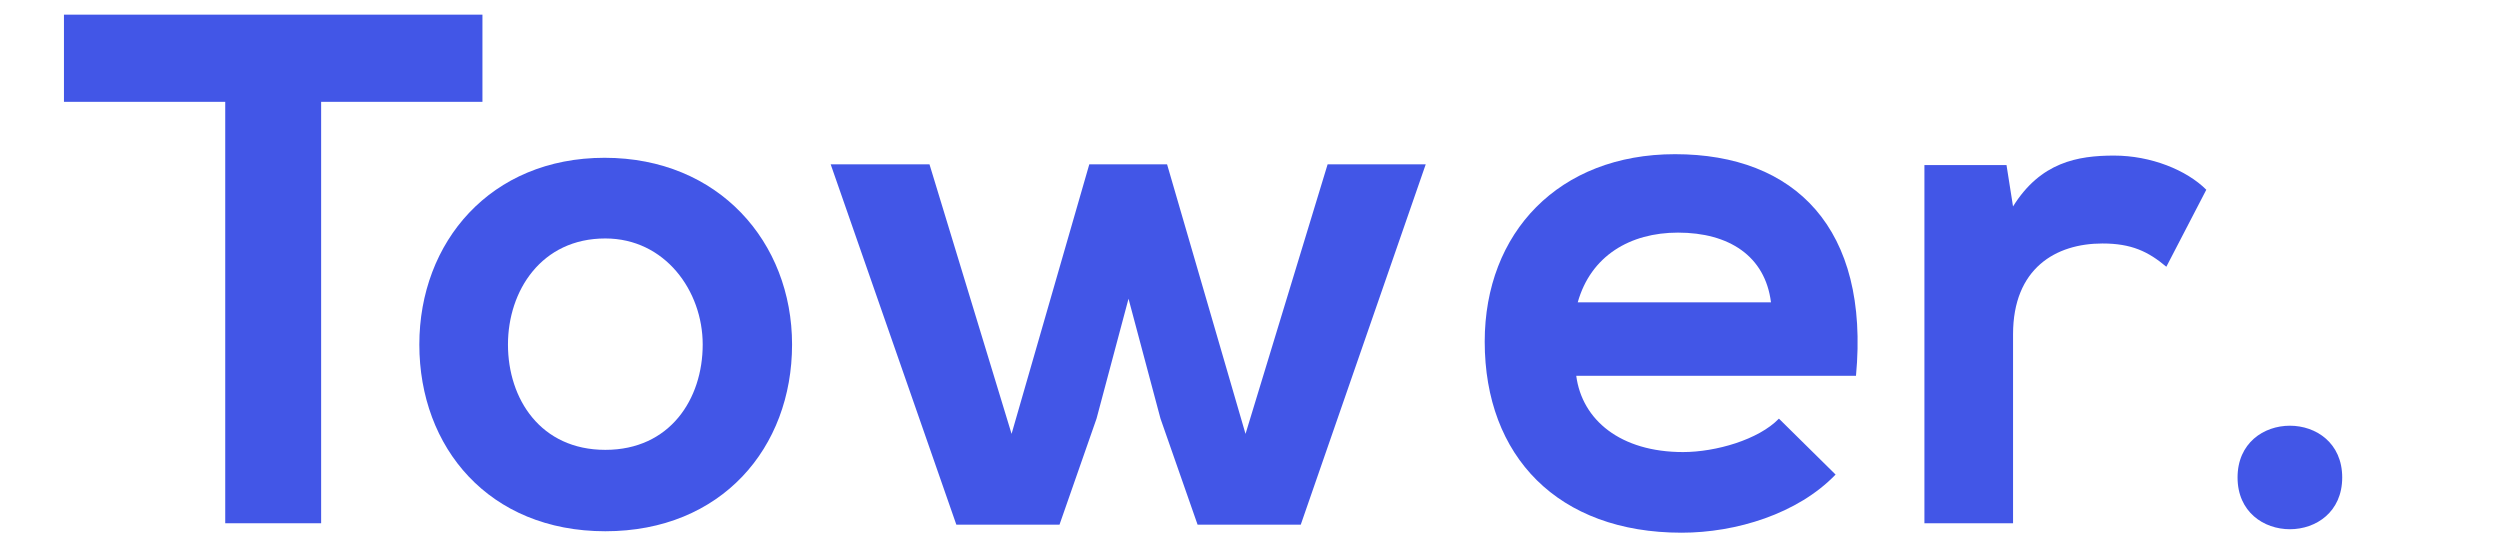
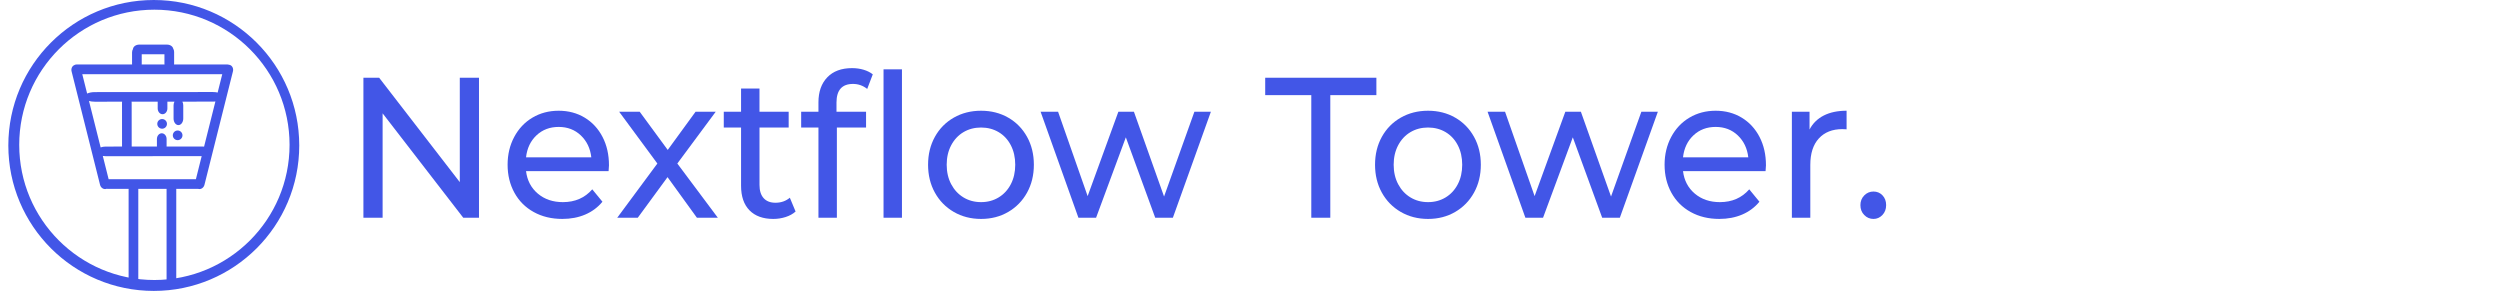
- <svg xmlns="http://www.w3.org/2000/svg" version="1.1" id="Layer_1" x="0px" y="0px" width="86px" height="19px" viewBox="0 0 86 19" enable-background="new 0 0 86 19" xml:space="preserve">
+ <svg xmlns="http://www.w3.org/2000/svg" version="1.1" id="Layer_1" x="0px" y="0px" width="300px" height="36px" viewBox="0 0 300 36" enable-background="new 0 0 300 36" xml:space="preserve">
  <g>
-     <path fill="#4256E7" d="M2.2,3.503V0.504h14.396v2.999h-5.549V18H7.748V3.503H2.2z" />
-     <path fill="#4256E7" d="M27.247,11.852c0,3.549-2.425,6.423-6.424,6.423s-6.398-2.874-6.398-6.423c0-3.525,2.449-6.424,6.373-6.424   C24.722,5.428,27.247,8.327,27.247,11.852z M17.474,11.852c0,1.874,1.124,3.623,3.349,3.623s3.35-1.749,3.35-3.623   c0-1.85-1.3-3.649-3.35-3.649C18.624,8.202,17.474,10.002,17.474,11.852z" />
-     <path fill="#4256E7" d="M42.846,14.926l2.824-9.273h3.375l-4.299,12.396h-3.549L39.921,14.4l-1.1-4.124l-1.1,4.124l-1.274,3.648   h-3.549L28.575,5.652h3.399l2.824,9.273l2.674-9.273h2.675L42.846,14.926z" />
-     <path fill="#4256E7" d="M57.896,15.551c1.125,0,2.6-0.426,3.299-1.15l1.949,1.924c-1.299,1.351-3.424,2-5.297,2   c-4.25,0-6.773-2.624-6.773-6.573c0-3.749,2.549-6.448,6.547-6.448c4.125,0,6.699,2.549,6.225,7.623h-9.623   C54.422,14.45,55.748,15.551,57.896,15.551z M57.723,8.002c-1.65,0-3,0.8-3.449,2.399h6.648   C60.721,8.802,59.471,8.002,57.723,8.002z" />
-     <path fill="#4256E7" d="M69.248,7.102c0.949-1.524,2.225-1.75,3.475-1.75c1.273,0,2.498,0.5,3.174,1.175l-1.375,2.649   c-0.625-0.525-1.199-0.8-2.199-0.8c-1.6,0-3.074,0.85-3.074,3.124V18h-3.049V5.678h2.824L69.248,7.102z" />
-     <path fill="#4256E7" d="M80.572,16.425c0,2.374-3.6,2.374-3.6,0S80.572,14.051,80.572,16.425z" />
+     <path fill="#4256E7" d="M57.479,9.328v16.799h-1.889L45.913,13.6v12.527h-2.304V9.328h1.889l9.677,12.528V9.328H57.479z" />
+     <path fill="#4256E7" d="M73.031,20.535h-9.907c0.138,1.121,0.61,2.02,1.417,2.701c0.806,0.68,1.809,1.02,3.006,1.02   c1.459,0,2.634-0.512,3.525-1.537l1.221,1.488c-0.553,0.672-1.241,1.186-2.062,1.537c-0.822,0.352-1.74,0.527-2.753,0.527   c-1.291,0-2.435-0.275-3.433-0.828s-1.771-1.324-2.315-2.316c-0.545-0.992-0.818-2.111-0.818-3.359   c0-1.232,0.265-2.344,0.795-3.336c0.53-0.992,1.259-1.764,2.188-2.316c0.929-0.552,1.978-0.828,3.145-0.828   s2.208,0.276,3.122,0.828c0.914,0.552,1.628,1.324,2.143,2.316c0.515,0.992,0.772,2.127,0.772,3.408   C73.077,20.016,73.061,20.248,73.031,20.535z M64.379,16.239c-0.714,0.672-1.133,1.552-1.255,2.64h7.833   c-0.123-1.071-0.542-1.947-1.256-2.628c-0.714-0.68-1.601-1.02-2.661-1.02C65.98,15.231,65.093,15.567,64.379,16.239z" />
+     <path fill="#4256E7" d="M83.629,26.127l-3.525-4.871l-3.571,4.871h-2.465l4.815-6.504l-4.585-6.216h2.465l3.364,4.584l3.341-4.584   h2.419l-4.608,6.216l4.861,6.504H83.629z" />
+     <path fill="#4256E7" d="M95.471,25.383c-0.322,0.289-0.722,0.508-1.198,0.66c-0.477,0.152-0.968,0.229-1.475,0.229   c-1.229,0-2.181-0.344-2.857-1.031c-0.676-0.689-1.014-1.672-1.014-2.953v-6.984h-2.074v-1.896h2.074v-2.784h2.211v2.784h3.502   v1.896H91.14v6.888c0,0.688,0.165,1.217,0.496,1.584c0.33,0.369,0.802,0.553,1.417,0.553c0.676,0,1.251-0.201,1.728-0.602   L95.471,25.383z" />
+     <path fill="#4256E7" d="M100.379,12.303v1.104h3.548v1.896h-3.502v10.824h-2.211V15.303H96.14v-1.896h2.074v-1.128   c0-1.264,0.353-2.264,1.06-3c0.707-0.736,1.697-1.104,2.972-1.104c0.491,0,0.952,0.064,1.382,0.192s0.798,0.312,1.106,0.552   l-0.668,1.752c-0.507-0.4-1.076-0.6-1.705-0.6C101.039,10.071,100.379,10.815,100.379,12.303z M106.024,8.319h2.211v17.808h-2.211   V8.319z" />
+     <path fill="#4256E7" d="M114.456,25.432c-0.968-0.561-1.724-1.332-2.269-2.316c-0.545-0.984-0.818-2.1-0.818-3.348   c0-1.249,0.272-2.364,0.818-3.348c0.545-0.984,1.301-1.752,2.269-2.304c0.968-0.552,2.059-0.828,3.272-0.828   c1.213,0,2.3,0.276,3.26,0.828c0.96,0.552,1.713,1.32,2.258,2.304c0.545,0.984,0.818,2.1,0.818,3.348   c0,1.248-0.273,2.363-0.818,3.348s-1.298,1.756-2.258,2.316s-2.047,0.84-3.26,0.84C116.514,26.271,115.423,25.992,114.456,25.432z    M119.835,23.691c0.622-0.375,1.109-0.904,1.463-1.584s0.53-1.459,0.53-2.34c0-0.88-0.177-1.66-0.53-2.34   c-0.354-0.68-0.841-1.204-1.463-1.572c-0.622-0.368-1.324-0.552-2.107-0.552c-0.784,0-1.486,0.185-2.108,0.552   c-0.622,0.368-1.114,0.892-1.475,1.572c-0.361,0.681-0.542,1.46-0.542,2.34c0,0.881,0.181,1.66,0.542,2.34   c0.36,0.68,0.853,1.209,1.475,1.584c0.622,0.377,1.324,0.564,2.108,0.564C118.511,24.256,119.213,24.068,119.835,23.691z" />
+     <path fill="#4256E7" d="M145.307,13.407l-4.562,12.72h-2.119l-3.525-9.647l-3.571,9.647h-2.12l-4.538-12.72h2.097l3.548,10.128   l3.687-10.128h1.866l3.617,10.177l3.641-10.177H145.307z" />
+     <path fill="#4256E7" d="M157.355,11.416h-5.53V9.328h13.341v2.088h-5.53v14.711h-2.28V11.416z" />
+     <path fill="#4256E7" d="M168.092,25.432c-0.968-0.561-1.724-1.332-2.27-2.316c-0.545-0.984-0.817-2.1-0.817-3.348   c0-1.249,0.272-2.364,0.817-3.348c0.546-0.984,1.302-1.752,2.27-2.304c0.968-0.552,2.059-0.828,3.272-0.828   c1.213,0,2.3,0.276,3.26,0.828c0.96,0.552,1.713,1.32,2.258,2.304c0.545,0.984,0.818,2.1,0.818,3.348   c0,1.248-0.273,2.363-0.818,3.348s-1.298,1.756-2.258,2.316s-2.047,0.84-3.26,0.84C170.15,26.271,169.06,25.992,168.092,25.432z    M173.472,23.691c0.622-0.375,1.109-0.904,1.463-1.584s0.53-1.459,0.53-2.34c0-0.88-0.177-1.66-0.53-2.34   c-0.354-0.68-0.841-1.204-1.463-1.572c-0.622-0.368-1.324-0.552-2.107-0.552c-0.784,0-1.486,0.185-2.108,0.552   c-0.622,0.368-1.114,0.892-1.475,1.572c-0.361,0.681-0.542,1.46-0.542,2.34c0,0.881,0.181,1.66,0.542,2.34   c0.36,0.68,0.853,1.209,1.475,1.584c0.622,0.377,1.324,0.564,2.108,0.564C172.147,24.256,172.85,24.068,173.472,23.691z" />
+     <path fill="#4256E7" d="M198.943,13.407l-4.562,12.72h-2.119l-3.525-9.647l-3.571,9.647h-2.12l-4.538-12.72h2.097l3.548,10.128   l3.687-10.128h1.866l3.617,10.177l3.641-10.177H198.943z" />
+     <path fill="#4256E7" d="M211.868,20.535h-9.907c0.138,1.121,0.61,2.02,1.417,2.701c0.807,0.68,1.809,1.02,3.007,1.02   c1.459,0,2.634-0.512,3.524-1.537l1.222,1.488c-0.553,0.672-1.241,1.186-2.062,1.537s-1.739,0.527-2.753,0.527   c-1.29,0-2.435-0.275-3.433-0.828c-0.999-0.553-1.771-1.324-2.316-2.316c-0.545-0.992-0.817-2.111-0.817-3.359   c0-1.232,0.265-2.344,0.795-3.336c0.529-0.992,1.259-1.764,2.188-2.316c0.93-0.552,1.978-0.828,3.146-0.828   c1.167,0,2.208,0.276,3.121,0.828c0.914,0.552,1.628,1.324,2.144,2.316c0.514,0.992,0.771,2.127,0.771,3.408   C211.914,20.016,211.898,20.248,211.868,20.535z M203.217,16.239c-0.715,0.672-1.133,1.552-1.256,2.64h7.833   c-0.123-1.071-0.541-1.947-1.255-2.628c-0.715-0.68-1.602-1.02-2.661-1.02C204.817,15.231,203.931,15.567,203.217,16.239z" />
+     <path fill="#4256E7" d="M218.849,13.863c0.753-0.384,1.667-0.576,2.742-0.576v2.232c-0.123-0.016-0.292-0.024-0.507-0.024   c-1.198,0-2.14,0.372-2.822,1.116c-0.684,0.744-1.025,1.804-1.025,3.18v6.336h-2.212v-12.72h2.12v2.136   C217.527,14.808,218.097,14.248,218.849,13.863z" />
+     <path fill="#4256E7" d="M223.71,25.803c-0.308-0.311-0.461-0.707-0.461-1.188c0-0.463,0.153-0.852,0.461-1.164   s0.676-0.467,1.106-0.467c0.43,0,0.79,0.15,1.082,0.455s0.438,0.695,0.438,1.176s-0.15,0.877-0.449,1.188   c-0.3,0.312-0.657,0.469-1.071,0.469C224.386,26.271,224.018,26.115,223.71,25.803z" />
+   </g>
+   <g>
+     <g>
+       <path fill="#4256E7" d="M18.456,0C8.816,0,1,7.814,1,17.454c0,9.64,7.816,17.456,17.456,17.456    c9.638,0,17.454-7.815,17.454-17.456C35.909,7.814,28.093,0,18.456,0z M18.527,33.601c-8.958,0-16.22-7.261-16.22-16.22    c0-8.957,7.262-16.219,16.22-16.219s16.22,7.262,16.22,16.219C34.747,26.34,27.485,33.601,18.527,33.601z" />
+       <g>
+         <circle fill="#4256E7" cx="19.454" cy="14.865" r="0.581" />
+         <circle fill="#4256E7" cx="21.317" cy="16.239" r="0.58" />
+         <path fill="#4256E7" d="M27.552,7.783c-0.025-0.006-0.05-0.006-0.076-0.009c-0.055-0.022-0.114-0.036-0.176-0.036h-6.416     c0.006-0.042,0.011-0.084,0.011-0.129V6.233c0-0.151-0.042-0.288-0.11-0.401c-0.064-0.272-0.37-0.479-0.741-0.479h-3.341     c-0.396,0-0.719,0.238-0.748,0.539c-0.07,0.112-0.109,0.25-0.109,0.4v1.375c0,0.025,0.002,0.047,0.005,0.072H9.172     c-0.092,0-0.174,0.026-0.25,0.071C8.656,7.92,8.508,8.237,8.589,8.561l3.417,13.619c0.088,0.35,0.414,0.57,0.723,0.493     c0.021-0.007,0.038-0.015,0.056-0.021c0.059,0.01,0.122,0.016,0.185,0.016h2.463v11.41h1.162v-11.41h3.394V34.13h1.162V22.668     h2.586c0.02,0,0.039-0.002,0.057-0.002c0.006,0,0.011,0.005,0.017,0.007c0.313,0.077,0.635-0.144,0.724-0.493l3.419-13.619     C28.043,8.211,27.863,7.861,27.552,7.783z M13.036,21.506l-0.7-2.792c0.104,0.019,0.218,0.03,0.334,0.03l11.532-0.008     l-0.694,2.77H13.036z M10.678,12.115c0.201,0.056,0.439,0.09,0.694,0.09l3.281-0.002c-0.009,0.033-0.012,0.065-0.012,0.102     l0.003,5.282l-1.976,0.002c-0.218,0-0.421,0.039-0.59,0.101L10.678,12.115z M24.49,17.594c-0.072-0.008-0.146-0.012-0.223-0.012     l-4.279,0.003c0-0.019,0.004-0.034,0.004-0.051v-0.853c0-0.38-0.26-0.688-0.582-0.688c-0.32,0-0.58,0.308-0.58,0.688v0.853     c0,0.017,0.003,0.033,0.003,0.053l-3.03,0.001l-0.004-5.284c0-0.034-0.005-0.068-0.014-0.101l3.139-0.001v0.815     c0,0.379,0.26,0.689,0.58,0.689c0.322,0,0.582-0.31,0.582-0.689v-0.817l0.848-0.001c-0.067,0.129-0.106,0.285-0.106,0.453v1.573     c0,0.434,0.26,0.787,0.582,0.787c0.321,0,0.581-0.353,0.581-0.787V12.65c0-0.168-0.039-0.325-0.106-0.453l3.658-0.002     c0.106,0,0.207-0.007,0.305-0.017L24.49,17.594z M26.119,11.105c-0.174-0.039-0.369-0.062-0.577-0.062l-14.169,0.009     c-0.359,0.001-0.685,0.067-0.917,0.174L9.873,8.9h16.798L26.119,11.105z M17.007,7.667V6.515h2.726v1.094     c0,0.045,0.004,0.087,0.011,0.129h-2.742C17.003,7.713,17.007,7.691,17.007,7.667z" />
+       </g>
+     </g>
  </g>
  <g>
</g>
  <g>
</g>
  <g>
</g>
  <g>
</g>
  <g>
</g>
  <g>
</g>
  <g>
</g>
  <g>
</g>
  <g>
</g>
  <g>
</g>
  <g>
</g>
  <g>
</g>
  <g>
</g>
  <g>
</g>
  <g>
</g>
</svg>
